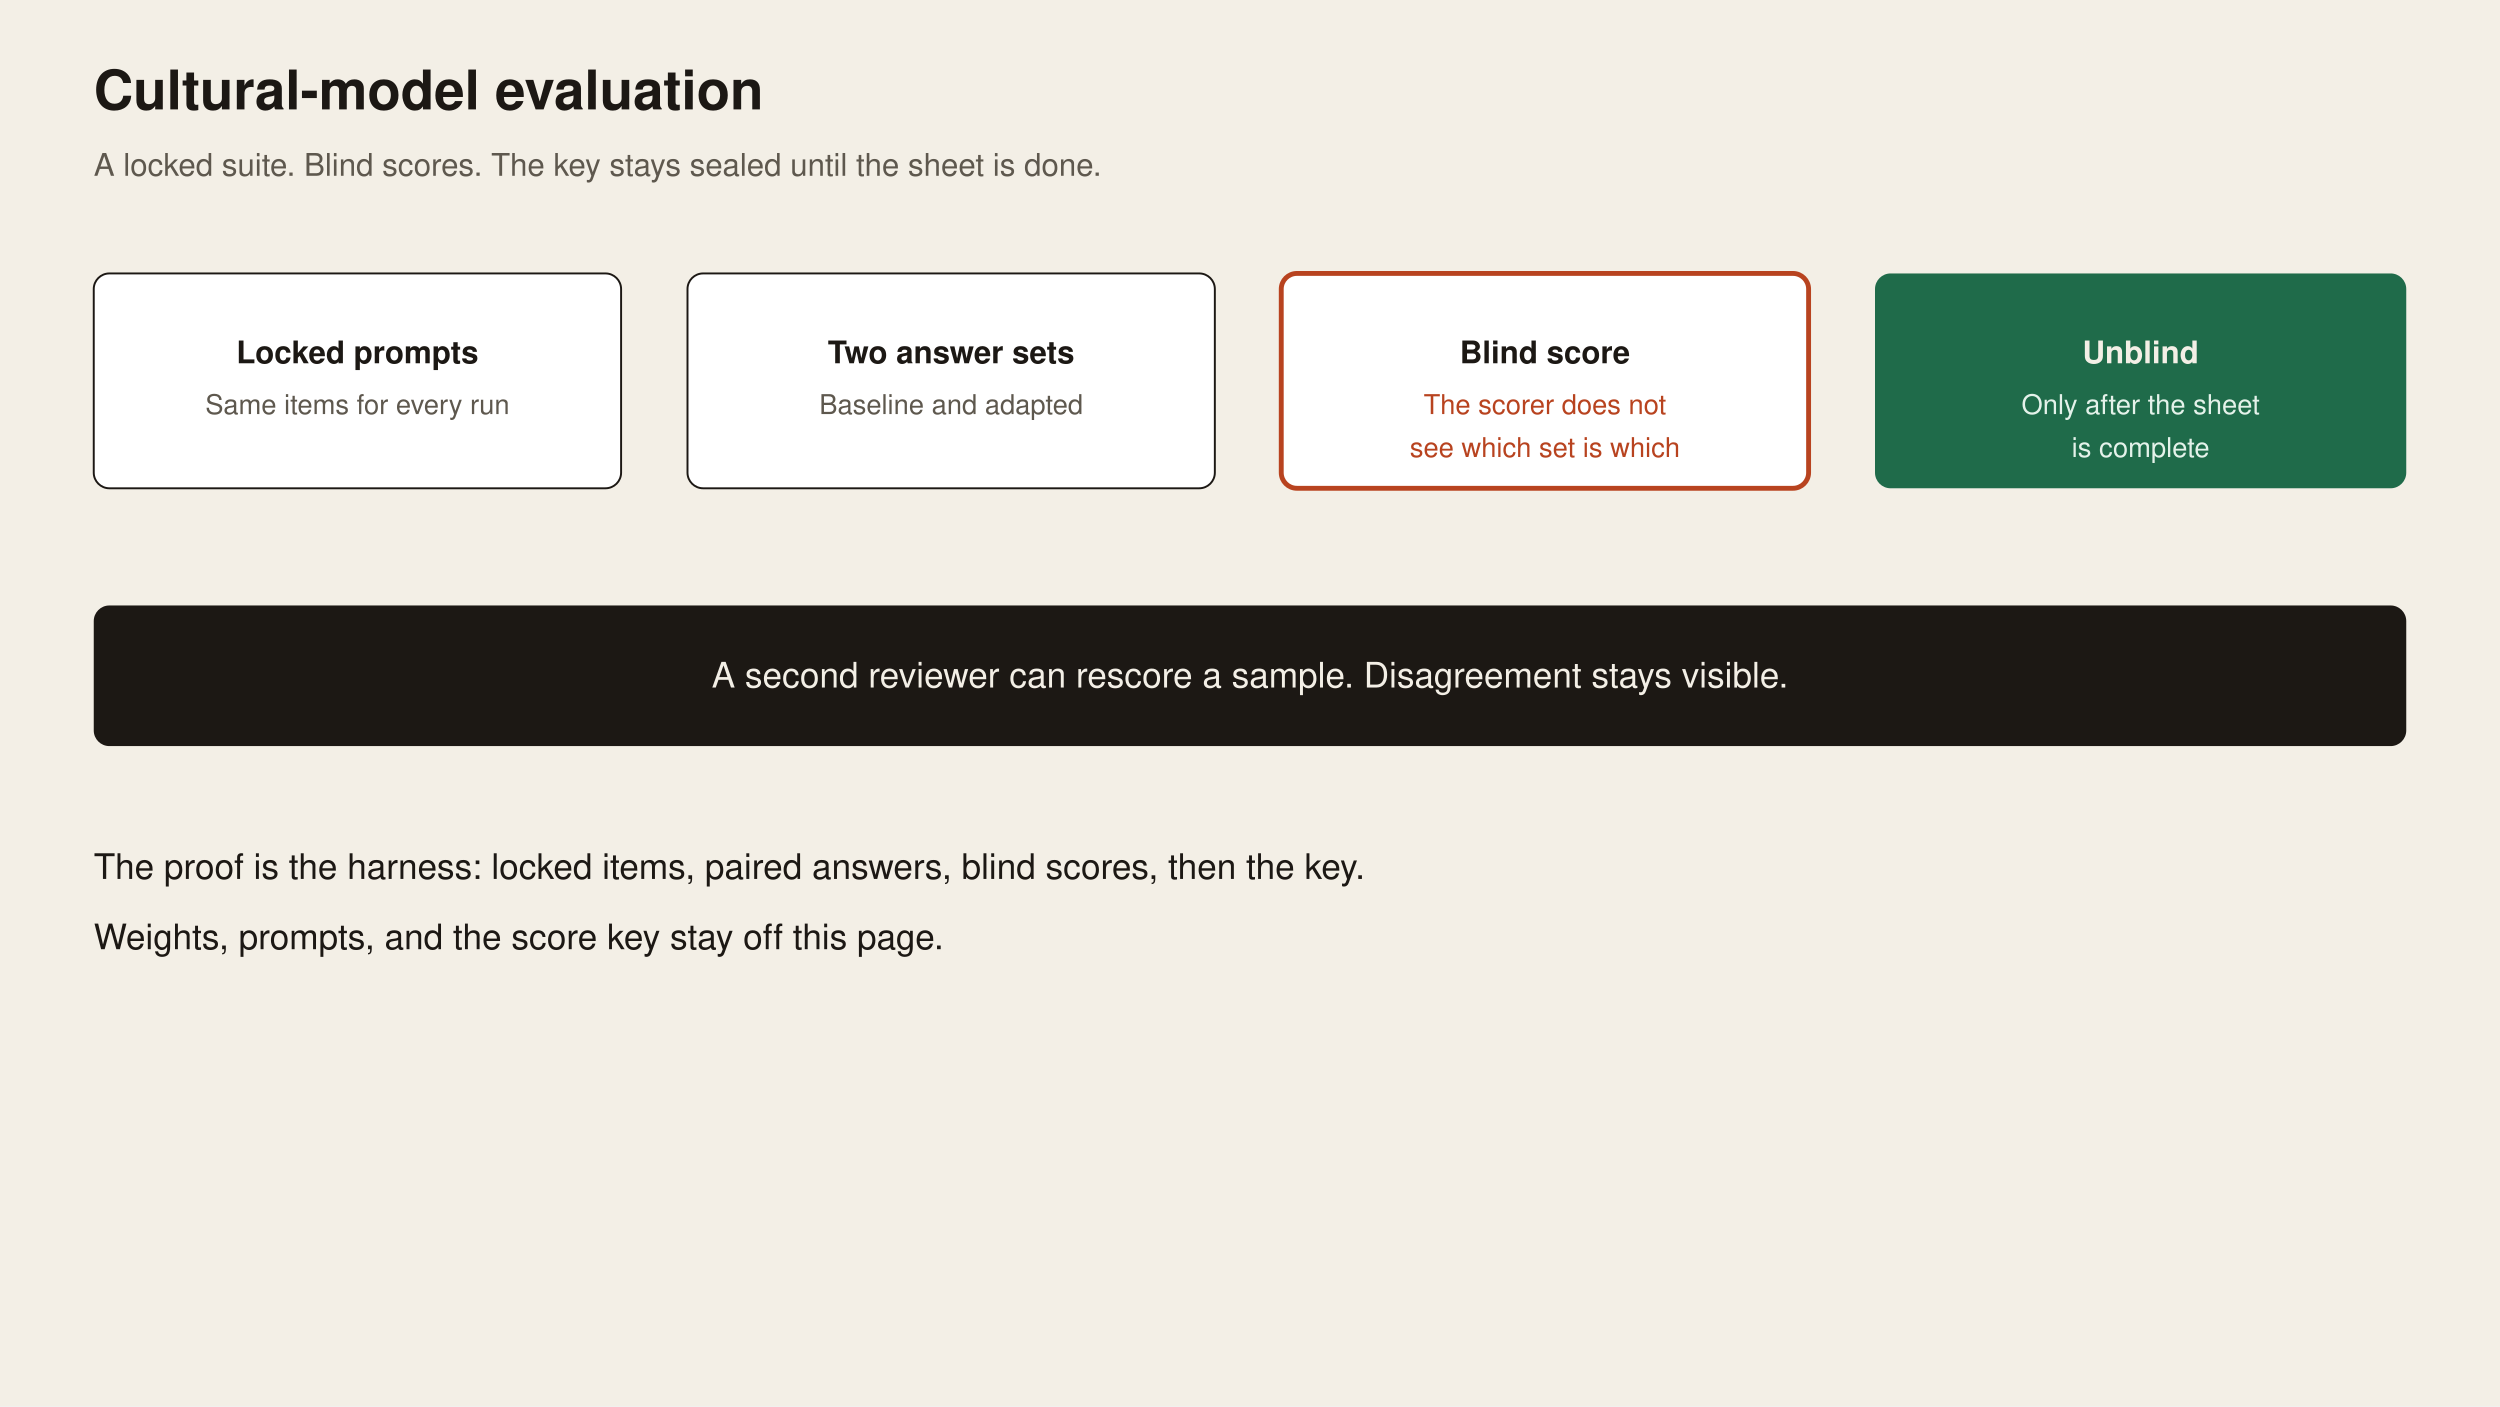
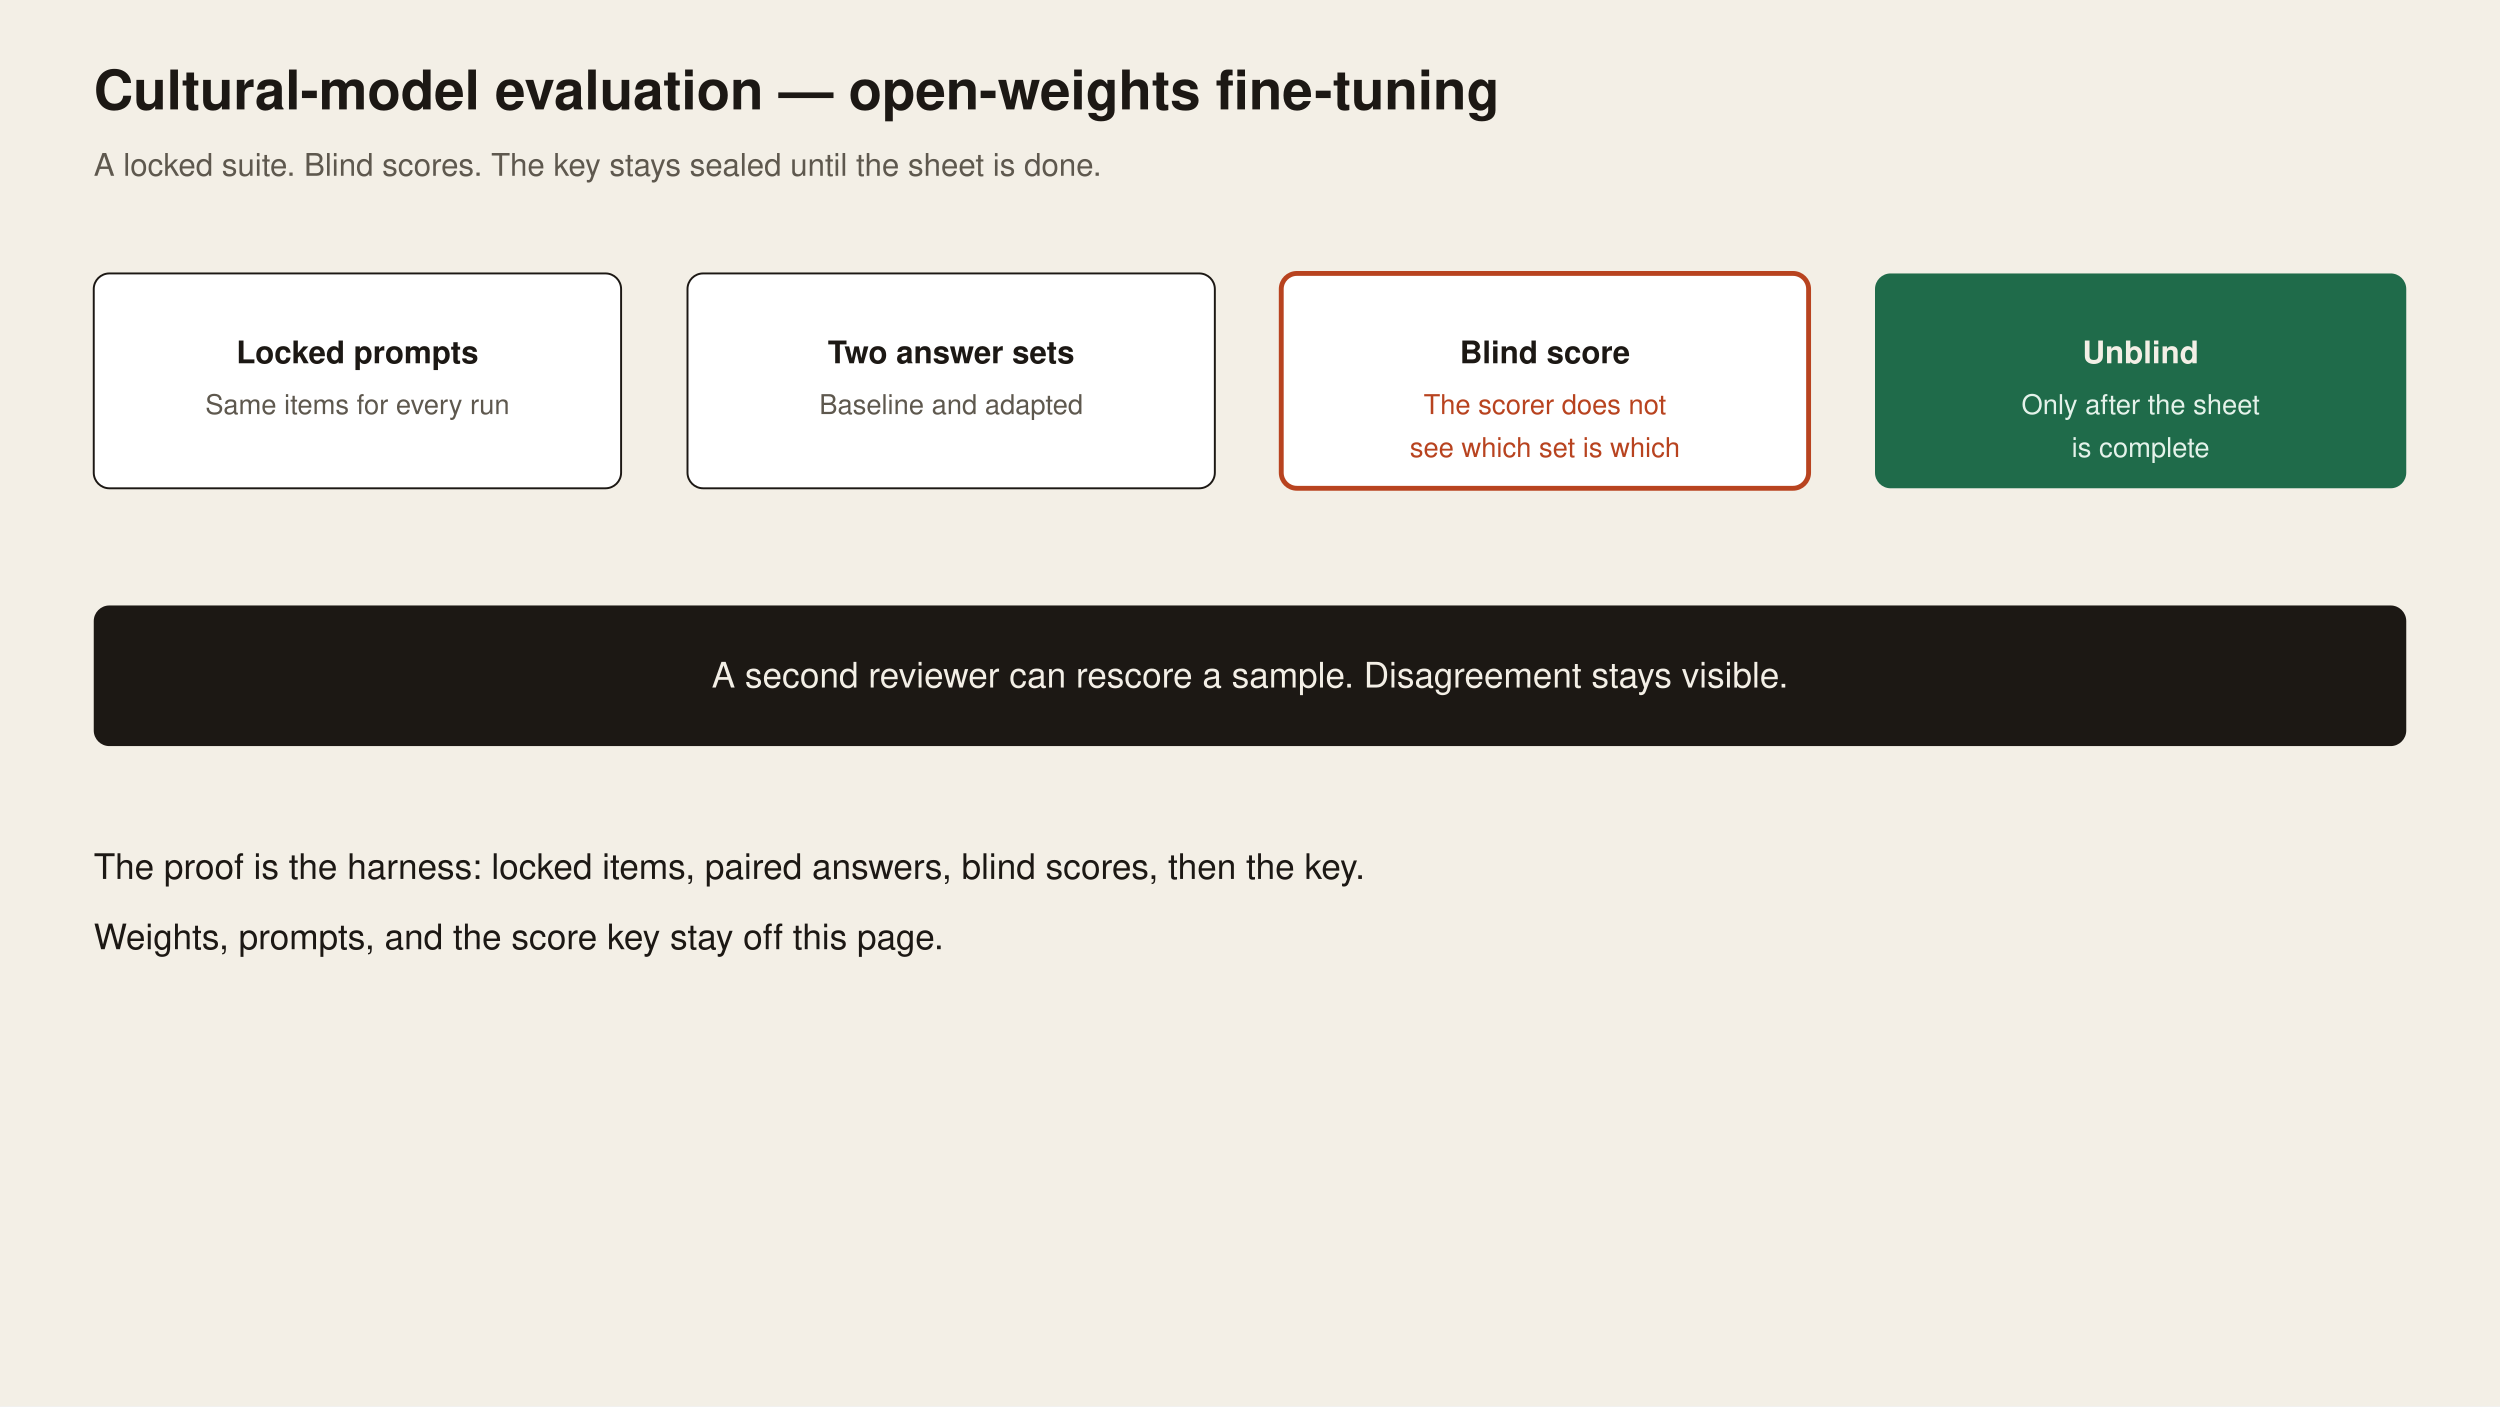
<svg xmlns="http://www.w3.org/2000/svg" viewBox="0 0 1280 720" width="1280" height="720">
  <rect width="1280" height="720" fill="#f3efe6" />
  <g font-family="Segoe UI, Helvetica, Arial, sans-serif" fill="#1c1814">
-     <text x="48" y="56" font-size="28" font-weight="650">Cultural-model evaluation</text>
+     <text x="48" y="56" font-size="28" font-weight="650">Cultural-model evaluation — open-weights fine-tuning</text>
    <text x="48" y="90" font-size="16" fill="#5e584e">A locked suite. Blind scores. The key stays sealed until the sheet is done.</text>
    <rect x="48" y="140" width="270" height="110" rx="8" fill="#fff" stroke="#1c1814" />
    <text x="183" y="186" text-anchor="middle" font-size="16" font-weight="650">Locked prompts</text>
    <text x="183" y="212" text-anchor="middle" font-size="14" fill="#5e584e">Same items for every run</text>
    <rect x="352" y="140" width="270" height="110" rx="8" fill="#fff" stroke="#1c1814" />
    <text x="487" y="186" text-anchor="middle" font-size="16" font-weight="650">Two answer sets</text>
    <text x="487" y="212" text-anchor="middle" font-size="14" fill="#5e584e">Baseline and adapted</text>
    <rect x="656" y="140" width="270" height="110" rx="8" fill="#fff" stroke="#b8431f" stroke-width="2.5" />
    <text x="791" y="186" text-anchor="middle" font-size="16" font-weight="650">Blind score</text>
    <text x="791" y="212" text-anchor="middle" font-size="14" fill="#b8431f">The scorer does not</text>
    <text x="791" y="234" text-anchor="middle" font-size="14" fill="#b8431f">see which set is which</text>
    <rect x="960" y="140" width="272" height="110" rx="8" fill="#1f6b4a" />
    <text x="1096" y="186" text-anchor="middle" font-size="16" font-weight="650" fill="#f3efe6">Unblind</text>
    <text x="1096" y="212" text-anchor="middle" font-size="14" fill="#e4f2ea">Only after the sheet</text>
    <text x="1096" y="234" text-anchor="middle" font-size="14" fill="#e4f2ea">is complete</text>
    <rect x="48" y="310" width="1184" height="72" rx="8" fill="#1c1814" />
    <text x="640" y="352" text-anchor="middle" font-size="18" fill="#f3efe6">A second reviewer can rescore a sample. Disagreement stays visible.</text>
    <text x="48" y="450" font-size="18">The proof is the harness: locked items, paired answers, blind scores, then the key.</text>
    <text x="48" y="486" font-size="18">Weights, prompts, and the score key stay off this page.</text>
  </g>
</svg>
